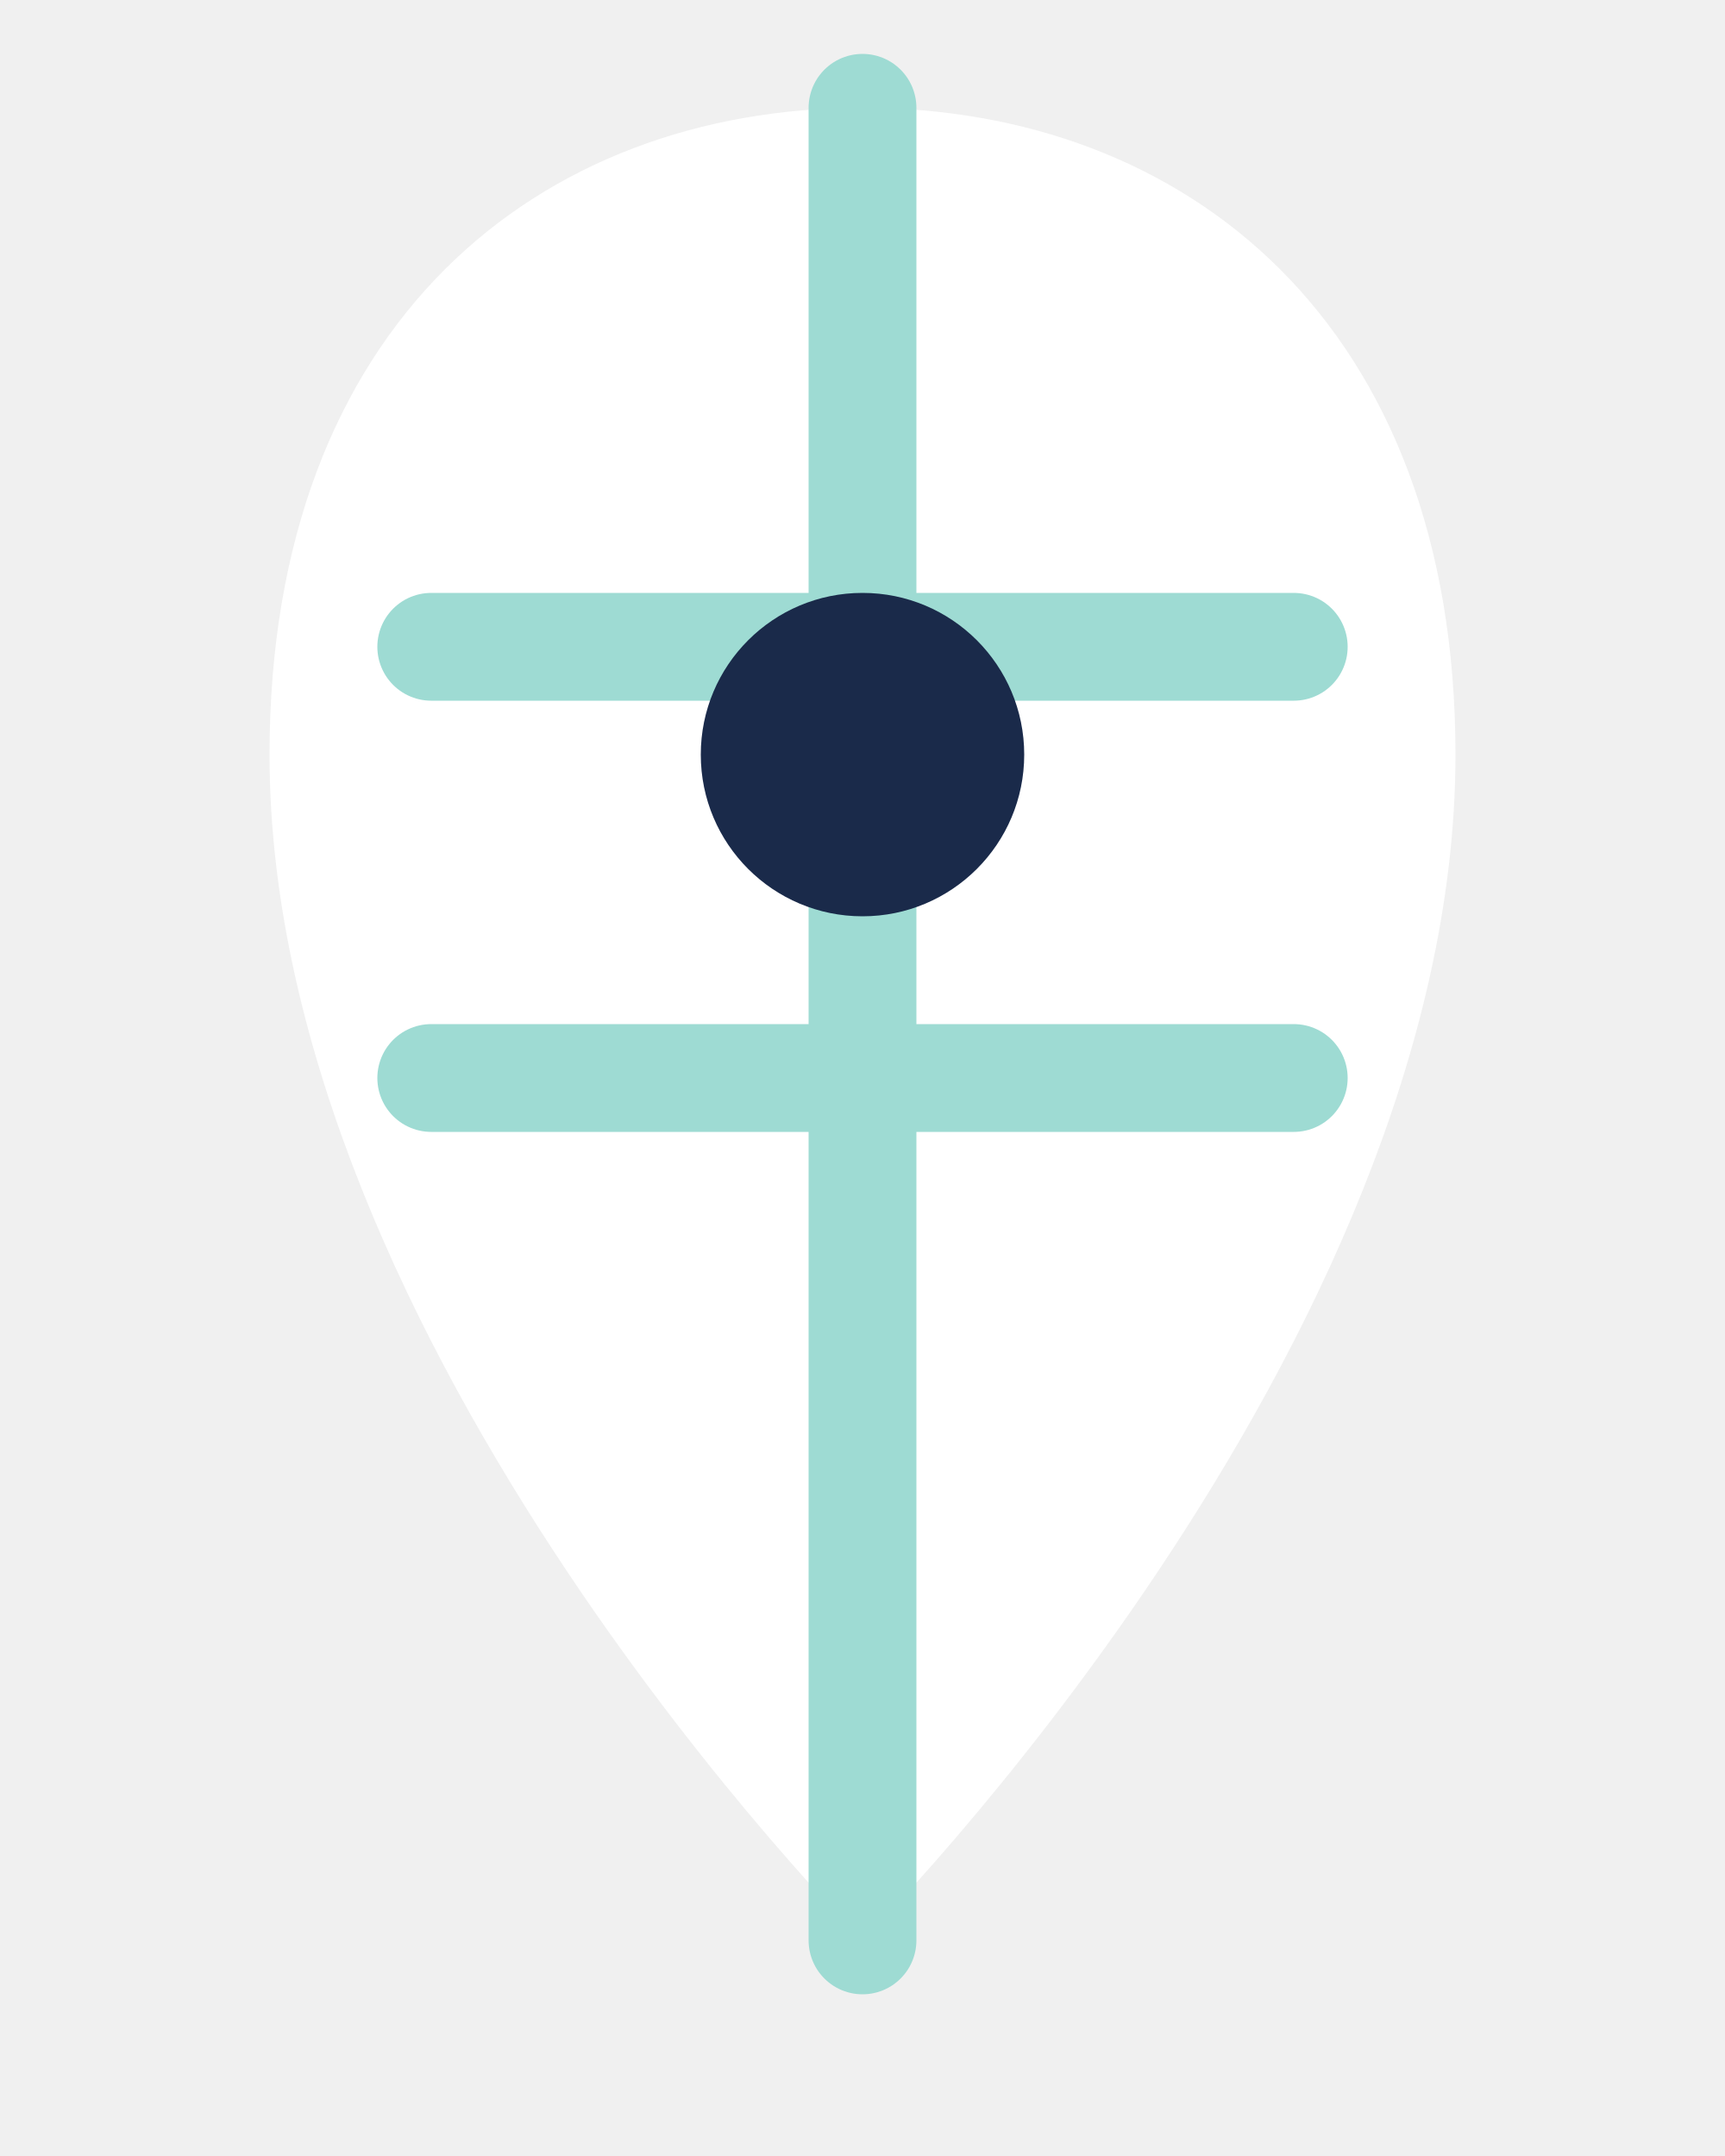
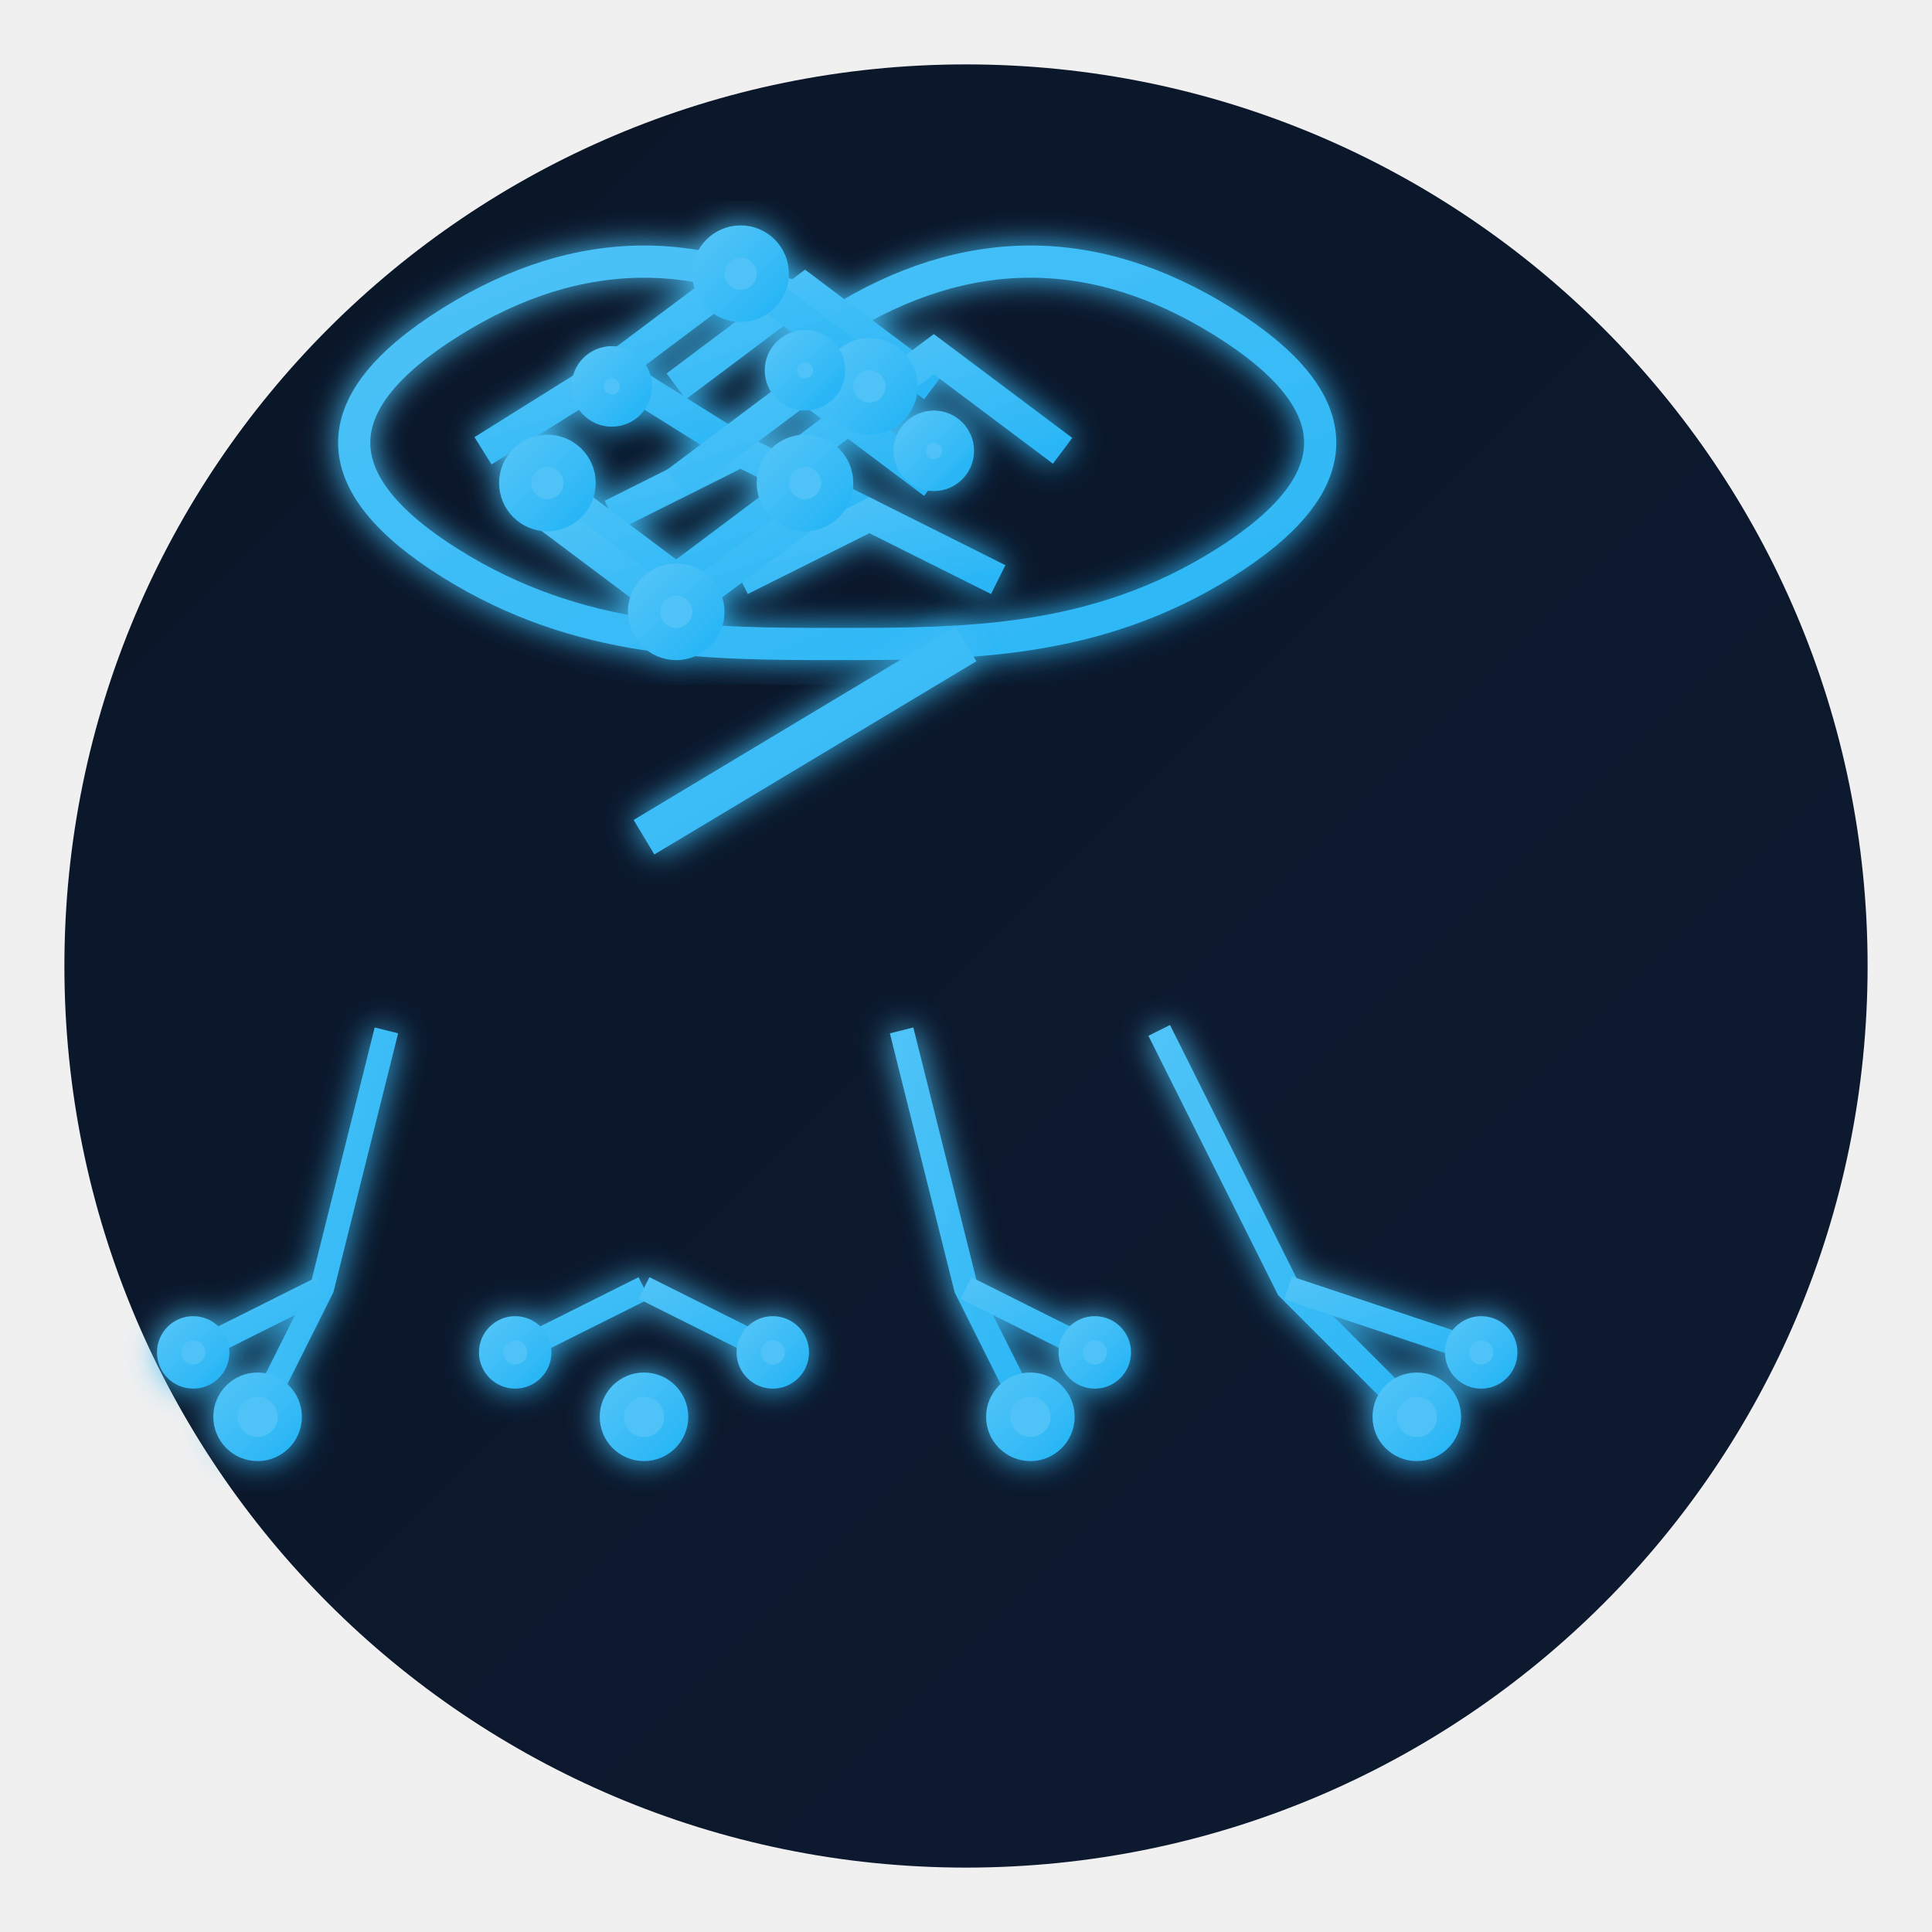
- <svg xmlns="http://www.w3.org/2000/svg" viewBox="0 0 32 40" role="img" aria-labelledby="title desc">
-   <path d="M16 36S5 25 5 14C5 6 10 2 16 2s11 4 11 12c0 11-11 22-11 22Z" fill="#FFFFFF" />
-   <path d="M16 36V2M8 12h16M8 20h16" fill="none" stroke="#9EDBD3" stroke-width="2" stroke-linecap="round" />
-   <circle cx="16" cy="14" r="3" fill="#1A2A4A" />
+ <svg xmlns="http://www.w3.org/2000/svg" viewBox="0 0 120 120" fill="none">
+   <defs>
+     <linearGradient id="bgGradient" x1="0%" y1="0%" x2="100%" y2="100%">
+       <stop offset="0%" style="stop-color:#0A1628" />
+       <stop offset="100%" style="stop-color:#0D1A30" />
+     </linearGradient>
+     <linearGradient id="circuitGradient" x1="0%" y1="0%" x2="100%" y2="100%">
+       <stop offset="0%" style="stop-color:#4FC3F7" />
+       <stop offset="100%" style="stop-color:#29B6F6" />
+     </linearGradient>
+     <filter id="glow">
+       <feGaussianBlur stdDeviation="1" result="coloredBlur" />
+       <feMerge>
+         <feMergeNode in="coloredBlur" />
+         <feMergeNode in="SourceGraphic" />
+       </feMerge>
+     </filter>
+   </defs>
+   <circle cx="60" cy="60" r="56" fill="url(#bgGradient)" />
+   <g stroke="url(#circuitGradient)" stroke-width="2" fill="none" filter="url(#glow)">
+     <path d="M28 35 C20 30 20 25 28 20 C36 15 44 15 52 20 C60 15 68 15 76 20 C84 25 84 30 76 35 C68 40 60 40 52 40 C44 40 36 40 28 35" />
+     <path d="M30 28 L38 23 L46 28" />
+     <path d="M38 32 L46 28 L54 32" />
+     <path d="M46 36 L54 32 L62 36" />
+     <path d="M34 30 L42 36 L50 30" />
+     <path d="M42 24 L50 18 L58 24" />
+     <path d="M38 23 L46 17 L54 23" />
+     <path d="M34 32 L42 38 L50 32" />
+     <path d="M42 30 L50 24 L58 30" />
+     <path d="M50 28 L58 22 L66 28" />
+     <circle cx="34" cy="30" r="2" fill="#4FC3F7" />
+     <circle cx="50" cy="30" r="2" fill="#4FC3F7" />
+     <circle cx="42" cy="38" r="2" fill="#4FC3F7" />
+     <circle cx="46" cy="17" r="2" fill="#4FC3F7" />
+     <circle cx="38" cy="24" r="1.5" fill="#4FC3F7" />
+     <circle cx="54" cy="24" r="2" fill="#4FC3F7" />
+     <circle cx="58" cy="28" r="1.5" fill="#4FC3F7" />
+     <circle cx="50" cy="23" r="1.5" fill="#4FC3F7" />
+   </g>
+   <g stroke="url(#circuitGradient)" stroke-width="2.5" fill="none" filter="url(#glow)">
+     <path d="M24 40 L60 40" />
+     <path d="M60 40 L40 52" />
+     <path d="M40 52 L80 52" />
+     <path d="M80 52 L80 64" />
+   </g>
+   <g stroke="url(#circuitGradient)" stroke-width="1.5" fill="none" filter="url(#glow)">
+     <path d="M24 64 L20 80 L16 88" />
+     <path d="M40 64 L40 80 L40 88" />
+     <path d="M56 64 L60 80 L64 88" />
+     <path d="M72 64 L80 80 L88 88" />
+     <path d="M20 80 L12 84" />
+     <path d="M40 80 L32 84" />
+     <path d="M40 80 L48 84" />
+     <path d="M60 80 L68 84" />
+     <path d="M80 80 L92 84" />
+     <circle cx="16" cy="88" r="2" fill="#4FC3F7" />
+     <circle cx="40" cy="88" r="2" fill="#4FC3F7" />
+     <circle cx="64" cy="88" r="2" fill="#4FC3F7" />
+     <circle cx="88" cy="88" r="2" fill="#4FC3F7" />
+     <circle cx="12" cy="84" r="1.5" fill="#4FC3F7" />
+     <circle cx="32" cy="84" r="1.5" fill="#4FC3F7" />
+     <circle cx="48" cy="84" r="1.5" fill="#4FC3F7" />
+     <circle cx="68" cy="84" r="1.5" fill="#4FC3F7" />
+     <circle cx="92" cy="84" r="1.5" fill="#4FC3F7" />
+   </g>
+   <g stroke="url(#circuitGradient)" stroke-width="1" fill="none" opacity="0.5">
+     <path d="M16 88 L28 88" />
+     <path d="M32 88 L36 88" />
+     <path d="M44 88 L52 88" />
+     <path d="M56 88 L60 88" />
+     <path d="M68 88 L76 88" />
+     <path d="M80 88 L88 88" />
+   </g>
</svg>
